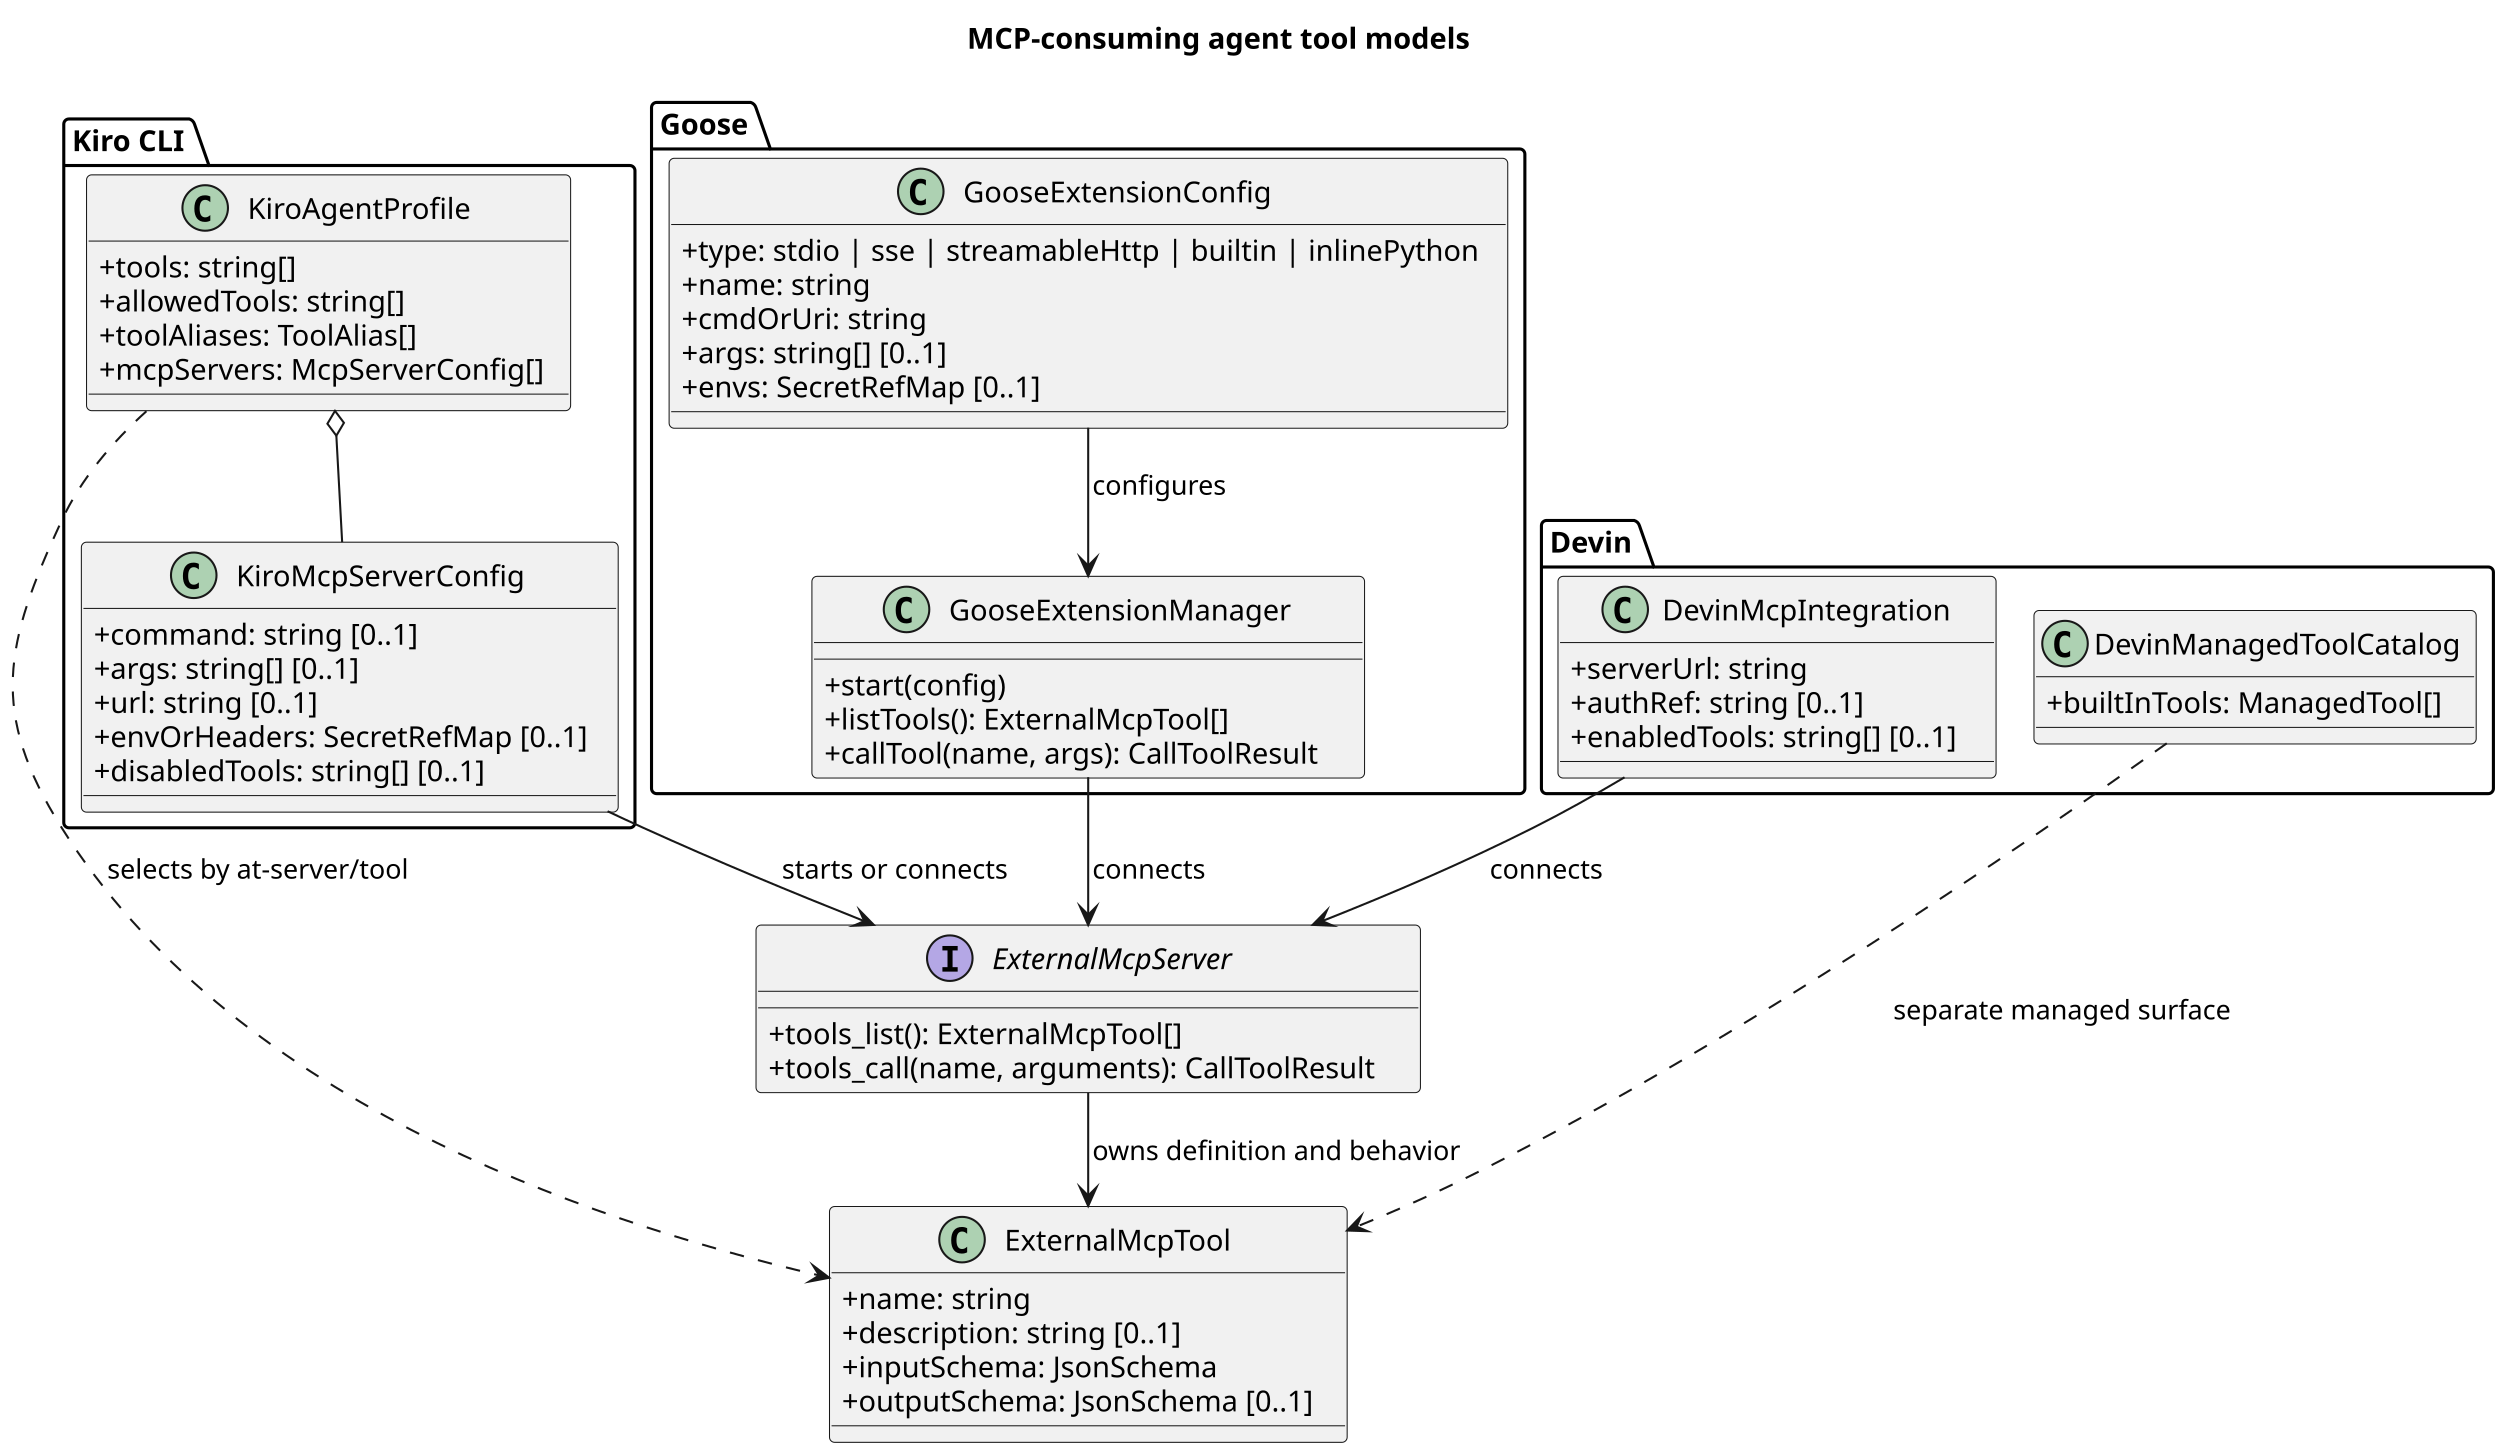
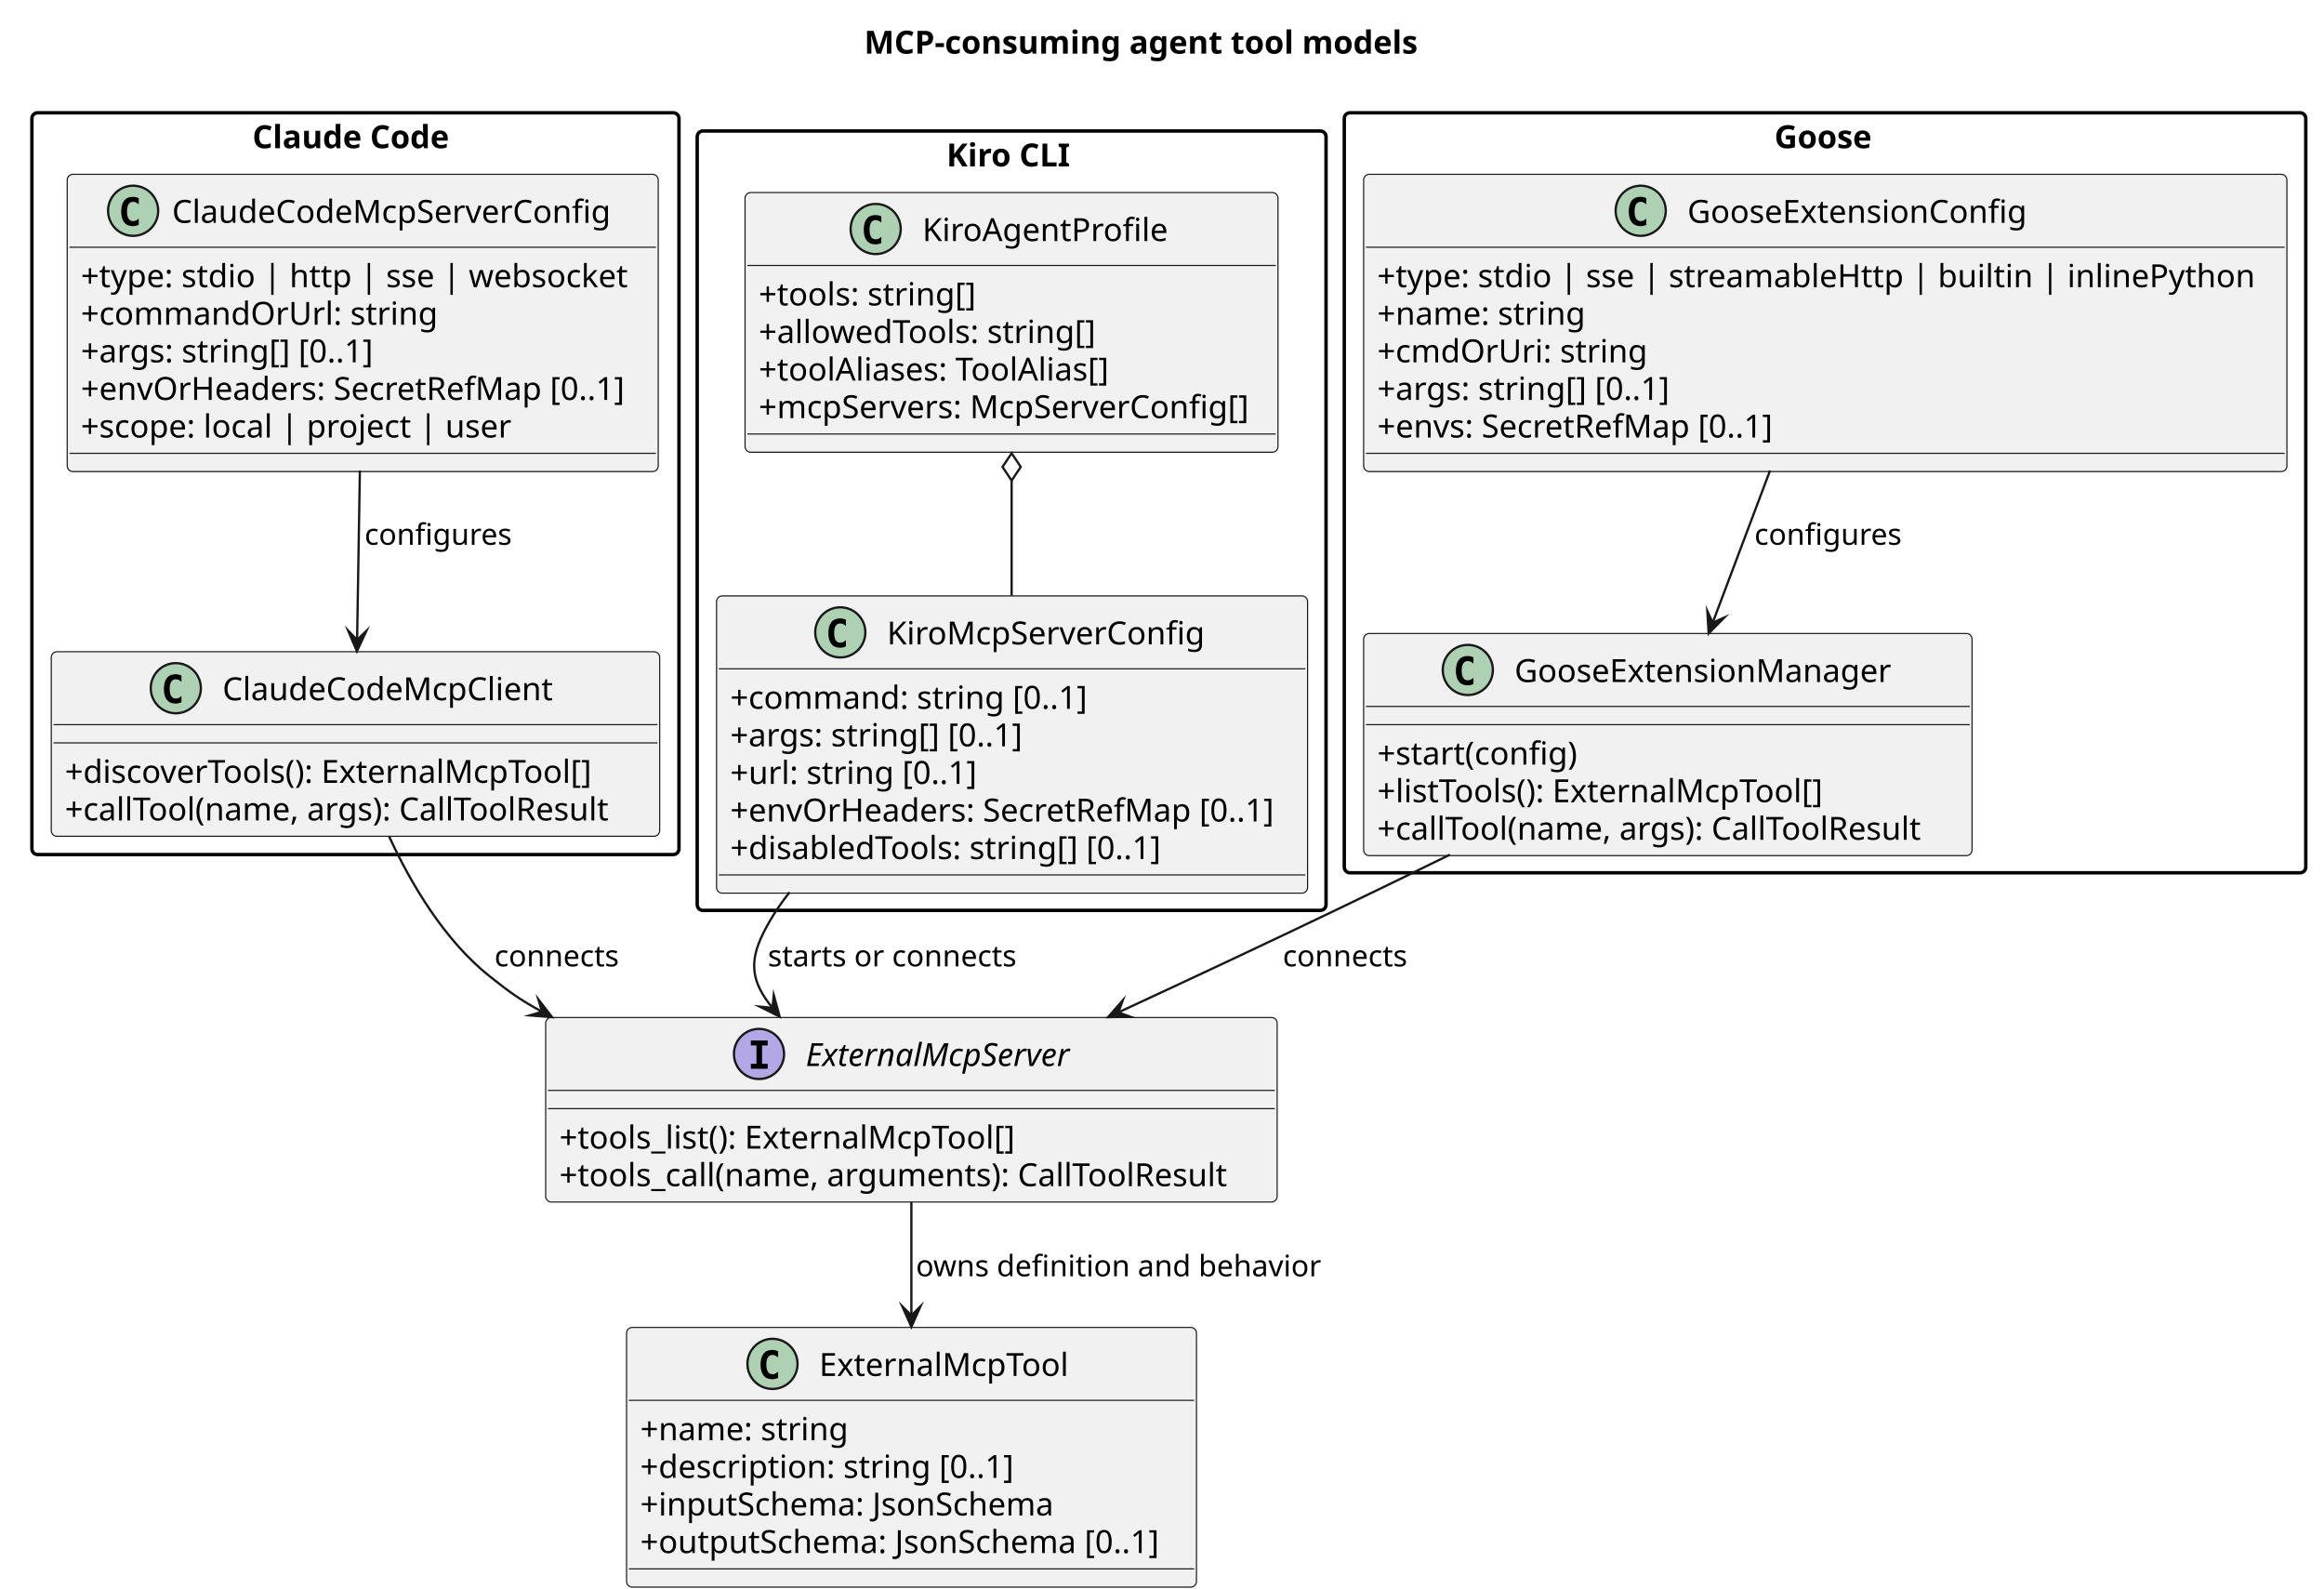
- <svg xmlns="http://www.w3.org/2000/svg" contentStyleType="text/css" data-diagram-type="CLASS" height="697px" preserveAspectRatio="none" style="width:1208px;height:697px;background:#FFFFFF;" version="1.1" viewBox="0 0 1208 697" width="1208px" zoomAndPan="magnify">
+ <svg xmlns="http://www.w3.org/2000/svg" contentStyleType="text/css" data-diagram-type="CLASS" height="697px" preserveAspectRatio="none" style="width:1020px;height:697px;background:#FFFFFF;" version="1.1" viewBox="0 0 1020 697" width="1020px" zoomAndPan="magnify">
  <defs />
  <g>
-     <g class="title" data-source-line="415">
-       <text fill="#000000" font-family="sans-serif" font-size="14" font-weight="700" lengthAdjust="spacing" textLength="254.42" x="467.29" y="23.535">MCP-consuming agent tool models</text>
+     <g class="title" data-source-line="450">
+       <text fill="#000000" font-family="sans-serif" font-size="14" font-weight="700" lengthAdjust="spacing" textLength="254.42" x="379.29" y="23.535">MCP-consuming agent tool models</text>
    </g>
-     <g class="cluster" data-qualified-name="Kiro CLI" data-source-line="432" id="ent0004">
-       <path d="M33.315,57.488 L91.484,57.488 A3.75,3.75 0 0 1 93.984,59.988 L100.984,79.977 L304.315,79.977 A2.5,2.5 0 0 1 306.815,82.477 L306.815,397.488 A2.5,2.5 0 0 1 304.315,399.988 L33.315,399.988 A2.5,2.5 0 0 1 30.815,397.488 L30.815,59.988 A2.5,2.5 0 0 1 33.315,57.488" fill="none" style="stroke:#000000;stroke-width:1.5;" />
-       <line style="stroke:#000000;stroke-width:1.5;" x1="30.815" x2="100.984" y1="79.977" y2="79.977" />
-       <text fill="#000000" font-family="sans-serif" font-size="14" font-weight="700" lengthAdjust="spacing" textLength="57.169" x="34.815" y="73.023">Kiro CLI</text>
+     <g class="cluster" data-qualified-name="Claude Code" data-source-line="471" id="ent0004">
+       <rect fill="none" height="325.5" rx="2.5" ry="2.5" style="stroke:#000000;stroke-width:1.5;" width="284" x="14" y="49.488" />
+       <text fill="#000000" font-family="sans-serif" font-size="14" font-weight="700" lengthAdjust="spacing" textLength="90.439" x="110.78" y="65.023">Claude Code</text>
    </g>
-     <g class="cluster" data-qualified-name="Goose" data-source-line="451" id="ent0010">
-       <path d="M317.315,49.488 L362.756,49.488 A3.75,3.75 0 0 1 365.256,51.988 L372.256,71.977 L734.315,71.977 A2.5,2.5 0 0 1 736.815,74.477 L736.815,380.988 A2.5,2.5 0 0 1 734.315,383.488 L317.315,383.488 A2.5,2.5 0 0 1 314.815,380.988 L314.815,51.988 A2.5,2.5 0 0 1 317.315,49.488" fill="none" style="stroke:#000000;stroke-width:1.5;" />
-       <line style="stroke:#000000;stroke-width:1.5;" x1="314.815" x2="372.256" y1="71.977" y2="71.977" />
-       <text fill="#000000" font-family="sans-serif" font-size="14" font-weight="700" lengthAdjust="spacing" textLength="44.44" x="318.815" y="65.023">Goose</text>
+     <g class="cluster" data-qualified-name="Kiro CLI" data-source-line="487" id="ent0009">
+       <rect fill="none" height="342" rx="2.5" ry="2.5" style="stroke:#000000;stroke-width:1.5;" width="276" x="306" y="57.488" />
+       <text fill="#000000" font-family="sans-serif" font-size="14" font-weight="700" lengthAdjust="spacing" textLength="57.169" x="415.416" y="73.023">Kiro CLI</text>
    </g>
-     <g class="cluster" data-qualified-name="Devin" data-source-line="468" id="ent0015">
-       <path d="M747.315,251.488 L789.673,251.488 A3.75,3.75 0 0 1 792.173,253.988 L799.173,273.977 L1202.315,273.977 A2.5,2.5 0 0 1 1204.815,276.477 L1204.815,380.988 A2.5,2.5 0 0 1 1202.315,383.488 L747.315,383.488 A2.5,2.5 0 0 1 744.815,380.988 L744.815,253.988 A2.5,2.5 0 0 1 747.315,251.488" fill="none" style="stroke:#000000;stroke-width:1.5;" />
-       <line style="stroke:#000000;stroke-width:1.5;" x1="744.815" x2="799.173" y1="273.977" y2="273.977" />
-       <text fill="#000000" font-family="sans-serif" font-size="14" font-weight="700" lengthAdjust="spacing" textLength="41.357" x="748.815" y="267.023">Devin</text>
+     <g class="cluster" data-qualified-name="Goose" data-source-line="505" id="ent0014">
+       <rect fill="none" height="333.5" rx="2.5" ry="2.5" style="stroke:#000000;stroke-width:1.5;" width="422" x="590" y="49.488" />
+       <text fill="#000000" font-family="sans-serif" font-size="14" font-weight="700" lengthAdjust="spacing" textLength="44.44" x="778.78" y="65.023">Goose</text>
    </g>
-     <g class="entity" data-qualified-name="ExternalMcpTool" data-source-line="420" id="ent0001">
-       <rect fill="#F1F1F1" height="113.953" rx="2.5" ry="2.5" style="stroke:#181818;stroke-width:0.5;" width="250.13" x="400.815" y="582.988" />
-       <ellipse cx="464.858" cy="598.988" fill="#ADD1B2" rx="11" ry="11" style="stroke:#181818;stroke-width:1;" />
-       <path d="M467.331,605.131 Q466.75,605.43 466.111,605.58 Q465.472,605.729 464.766,605.729 Q462.259,605.729 460.939,604.077 Q459.62,602.425 459.62,599.304 Q459.62,596.175 460.939,594.523 Q462.259,592.871 464.766,592.871 Q465.472,592.871 466.119,593.02 Q466.767,593.17 467.331,593.469 L467.331,596.191 Q466.7,595.61 466.107,595.341 Q465.513,595.071 464.882,595.071 Q463.538,595.071 462.853,596.138 Q462.168,597.204 462.168,599.304 Q462.168,601.396 462.853,602.463 Q463.538,603.529 464.882,603.529 Q465.513,603.529 466.107,603.26 Q466.7,602.99 467.331,602.409 Z " fill="#000000" />
-       <text fill="#000000" font-family="sans-serif" font-size="14" lengthAdjust="spacing" textLength="113.545" x="485.358" y="604.279">ExternalMcpTool</text>
-       <line style="stroke:#181818;stroke-width:0.5;" x1="401.815" x2="649.945" y1="614.988" y2="614.988" />
-       <text fill="#000000" font-family="sans-serif" font-size="14" lengthAdjust="spacing" textLength="96.845" x="406.815" y="632.523">+name: string</text>
-       <text fill="#000000" font-family="sans-serif" font-size="14" lengthAdjust="spacing" textLength="175.731" x="406.815" y="649.012">+description: string [0..1]</text>
-       <text fill="#000000" font-family="sans-serif" font-size="14" lengthAdjust="spacing" textLength="188.241" x="406.815" y="665.5">+inputSchema: JsonSchema</text>
-       <text fill="#000000" font-family="sans-serif" font-size="14" lengthAdjust="spacing" textLength="238.13" x="406.815" y="681.988">+outputSchema: JsonSchema [0..1]</text>
-       <line style="stroke:#181818;stroke-width:0.5;" x1="401.815" x2="649.945" y1="688.941" y2="688.941" />
+     <g class="entity" data-qualified-name="ExternalMcpTool" data-source-line="459" id="ent0001">
+       <rect fill="#F1F1F1" height="113.953" rx="2.5" ry="2.5" style="stroke:#181818;stroke-width:0.5;" width="250.13" x="275" y="582.488" />
+       <ellipse cx="339.043" cy="598.488" fill="#ADD1B2" rx="11" ry="11" style="stroke:#181818;stroke-width:1;" />
+       <path d="M341.516,604.631 Q340.935,604.93 340.295,605.08 Q339.656,605.229 338.951,605.229 Q336.444,605.229 335.124,603.577 Q333.804,601.925 333.804,598.804 Q333.804,595.675 335.124,594.023 Q336.444,592.371 338.951,592.371 Q339.656,592.371 340.304,592.52 Q340.951,592.67 341.516,592.969 L341.516,595.691 Q340.885,595.11 340.291,594.841 Q339.698,594.571 339.067,594.571 Q337.722,594.571 337.037,595.638 Q336.353,596.704 336.353,598.804 Q336.353,600.896 337.037,601.963 Q337.722,603.029 339.067,603.029 Q339.698,603.029 340.291,602.76 Q340.885,602.49 341.516,601.909 Z " fill="#000000" />
+       <text fill="#000000" font-family="sans-serif" font-size="14" lengthAdjust="spacing" textLength="113.545" x="359.543" y="603.779">ExternalMcpTool</text>
+       <line style="stroke:#181818;stroke-width:0.5;" x1="276" x2="524.13" y1="614.488" y2="614.488" />
+       <text fill="#000000" font-family="sans-serif" font-size="14" lengthAdjust="spacing" textLength="96.845" x="281" y="632.023">+name: string</text>
+       <text fill="#000000" font-family="sans-serif" font-size="14" lengthAdjust="spacing" textLength="175.731" x="281" y="648.512">+description: string [0..1]</text>
+       <text fill="#000000" font-family="sans-serif" font-size="14" lengthAdjust="spacing" textLength="188.241" x="281" y="665">+inputSchema: JsonSchema</text>
+       <text fill="#000000" font-family="sans-serif" font-size="14" lengthAdjust="spacing" textLength="238.13" x="281" y="681.488">+outputSchema: JsonSchema [0..1]</text>
+       <line style="stroke:#181818;stroke-width:0.5;" x1="276" x2="524.13" y1="688.441" y2="688.441" />
    </g>
-     <g class="entity" data-qualified-name="ExternalMcpServer" data-source-line="426" id="ent0002">
-       <rect fill="#F1F1F1" height="80.977" rx="2.5" ry="2.5" style="stroke:#181818;stroke-width:0.5;" width="321.039" x="365.315" y="446.988" />
-       <ellipse cx="458.94" cy="462.988" fill="#B4A7E5" rx="11" ry="11" style="stroke:#181818;stroke-width:1;" />
-       <path d="M455.368,459.253 L455.368,457.095 L462.748,457.095 L462.748,459.253 L460.282,459.253 L460.282,467.33 L462.748,467.33 L462.748,469.488 L455.368,469.488 L455.368,467.33 L457.834,467.33 L457.834,459.253 Z " fill="#000000" />
-       <text fill="#000000" font-family="sans-serif" font-size="14" font-style="italic" lengthAdjust="spacing" textLength="125.289" x="479.44" y="468.279">ExternalMcpServer</text>
-       <line style="stroke:#181818;stroke-width:0.5;" x1="366.315" x2="685.355" y1="478.988" y2="478.988" />
-       <line style="stroke:#181818;stroke-width:0.5;" x1="366.315" x2="685.355" y1="486.988" y2="486.988" />
-       <text fill="#000000" font-family="sans-serif" font-size="14" lengthAdjust="spacing" textLength="212.83" x="371.315" y="504.523">+tools_list(): ExternalMcpTool[]</text>
-       <text fill="#000000" font-family="sans-serif" font-size="14" lengthAdjust="spacing" textLength="309.039" x="371.315" y="521.012">+tools_call(name, arguments): CallToolResult</text>
+     <g class="entity" data-qualified-name="ExternalMcpServer" data-source-line="465" id="ent0002">
+       <rect fill="#F1F1F1" height="80.977" rx="2.5" ry="2.5" style="stroke:#181818;stroke-width:0.5;" width="321.039" x="239.5" y="446.488" />
+       <ellipse cx="333.125" cy="462.488" fill="#B4A7E5" rx="11" ry="11" style="stroke:#181818;stroke-width:1;" />
+       <path d="M329.553,458.753 L329.553,456.595 L336.932,456.595 L336.932,458.753 L334.467,458.753 L334.467,466.83 L336.932,466.83 L336.932,468.988 L329.553,468.988 L329.553,466.83 L332.018,466.83 L332.018,458.753 Z " fill="#000000" />
+       <text fill="#000000" font-family="sans-serif" font-size="14" font-style="italic" lengthAdjust="spacing" textLength="125.289" x="353.625" y="467.779">ExternalMcpServer</text>
+       <line style="stroke:#181818;stroke-width:0.5;" x1="240.5" x2="559.539" y1="478.488" y2="478.488" />
+       <line style="stroke:#181818;stroke-width:0.5;" x1="240.5" x2="559.539" y1="486.488" y2="486.488" />
+       <text fill="#000000" font-family="sans-serif" font-size="14" lengthAdjust="spacing" textLength="212.83" x="245.5" y="504.023">+tools_list(): ExternalMcpTool[]</text>
+       <text fill="#000000" font-family="sans-serif" font-size="14" lengthAdjust="spacing" textLength="309.039" x="245.5" y="520.512">+tools_call(name, arguments): CallToolResult</text>
    </g>
-     <g class="entity" data-qualified-name="Kiro CLI.KiroAgentProfile" data-source-line="433" id="ent0005">
-       <rect fill="#F1F1F1" height="113.953" rx="2.5" ry="2.5" style="stroke:#181818;stroke-width:0.5;" width="233.908" x="41.815" y="84.488" />
-       <ellipse cx="99.152" cy="100.488" fill="#ADD1B2" rx="11" ry="11" style="stroke:#181818;stroke-width:1;" />
-       <path d="M101.625,106.631 Q101.044,106.93 100.405,107.08 Q99.766,107.229 99.06,107.229 Q96.553,107.229 95.233,105.577 Q93.913,103.925 93.913,100.804 Q93.913,97.675 95.233,96.023 Q96.553,94.371 99.06,94.371 Q99.766,94.371 100.413,94.52 Q101.061,94.67 101.625,94.969 L101.625,97.691 Q100.994,97.11 100.401,96.841 Q99.807,96.571 99.176,96.571 Q97.832,96.571 97.147,97.638 Q96.462,98.704 96.462,100.804 Q96.462,102.896 97.147,103.963 Q97.832,105.029 99.176,105.029 Q99.807,105.029 100.401,104.76 Q100.994,104.49 101.625,103.909 Z " fill="#000000" />
-       <text fill="#000000" font-family="sans-serif" font-size="14" lengthAdjust="spacing" textLength="110.735" x="119.652" y="105.779">KiroAgentProfile</text>
-       <line style="stroke:#181818;stroke-width:0.5;" x1="42.815" x2="274.724" y1="116.488" y2="116.488" />
-       <text fill="#000000" font-family="sans-serif" font-size="14" lengthAdjust="spacing" textLength="102.279" x="47.815" y="134.023">+tools: string[]</text>
-       <text fill="#000000" font-family="sans-serif" font-size="14" lengthAdjust="spacing" textLength="157.719" x="47.815" y="150.512">+allowedTools: string[]</text>
-       <text fill="#000000" font-family="sans-serif" font-size="14" lengthAdjust="spacing" textLength="165.853" x="47.815" y="167">+toolAliases: ToolAlias[]</text>
-       <text fill="#000000" font-family="sans-serif" font-size="14" lengthAdjust="spacing" textLength="221.908" x="47.815" y="183.488">+mcpServers: McpServerConfig[]</text>
-       <line style="stroke:#181818;stroke-width:0.5;" x1="42.815" x2="274.724" y1="190.441" y2="190.441" />
+     <g class="entity" data-qualified-name="Claude Code.ClaudeCodeMcpServerConfig" data-source-line="472" id="ent0005">
+       <rect fill="#F1F1F1" height="130.441" rx="2.5" ry="2.5" style="stroke:#181818;stroke-width:0.5;" width="259.399" x="29.5" y="76.488" />
+       <ellipse cx="58.43" cy="92.488" fill="#ADD1B2" rx="11" ry="11" style="stroke:#181818;stroke-width:1;" />
+       <path d="M60.903,98.631 Q60.322,98.93 59.683,99.08 Q59.044,99.229 58.338,99.229 Q55.831,99.229 54.511,97.577 Q53.191,95.925 53.191,92.804 Q53.191,89.675 54.511,88.023 Q55.831,86.371 58.338,86.371 Q59.044,86.371 59.691,86.52 Q60.339,86.67 60.903,86.969 L60.903,89.691 Q60.272,89.11 59.679,88.841 Q59.085,88.571 58.454,88.571 Q57.109,88.571 56.425,89.638 Q55.74,90.704 55.74,92.804 Q55.74,94.896 56.425,95.963 Q57.109,97.029 58.454,97.029 Q59.085,97.029 59.679,96.76 Q60.272,96.49 60.903,95.909 Z " fill="#000000" />
+       <text fill="#000000" font-family="sans-serif" font-size="14" lengthAdjust="spacing" textLength="196.444" x="75.525" y="97.779">ClaudeCodeMcpServerConfig</text>
+       <line style="stroke:#181818;stroke-width:0.5;" x1="30.5" x2="287.899" y1="108.488" y2="108.488" />
+       <text fill="#000000" font-family="sans-serif" font-size="14" lengthAdjust="spacing" textLength="246.818" x="35.5" y="126.023">+type: stdio | http | sse | websocket</text>
+       <text fill="#000000" font-family="sans-serif" font-size="14" lengthAdjust="spacing" textLength="162.777" x="35.5" y="142.512">+commandOrUrl: string</text>
+       <text fill="#000000" font-family="sans-serif" font-size="14" lengthAdjust="spacing" textLength="138.086" x="35.5" y="159">+args: string[] [0..1]</text>
+       <text fill="#000000" font-family="sans-serif" font-size="14" lengthAdjust="spacing" textLength="247.399" x="35.5" y="175.488">+envOrHeaders: SecretRefMap [0..1]</text>
+       <text fill="#000000" font-family="sans-serif" font-size="14" lengthAdjust="spacing" textLength="196.239" x="35.5" y="191.977">+scope: local | project | user</text>
+       <line style="stroke:#181818;stroke-width:0.5;" x1="30.5" x2="287.899" y1="198.93" y2="198.93" />
    </g>
-     <g class="entity" data-qualified-name="Kiro CLI.KiroMcpServerConfig" data-source-line="439" id="ent0006">
-       <rect fill="#F1F1F1" height="130.441" rx="2.5" ry="2.5" style="stroke:#181818;stroke-width:0.5;" width="259.399" x="39.315" y="261.988" />
-       <ellipse cx="93.617" cy="277.988" fill="#ADD1B2" rx="11" ry="11" style="stroke:#181818;stroke-width:1;" />
-       <path d="M96.09,284.131 Q95.509,284.43 94.87,284.58 Q94.23,284.729 93.525,284.729 Q91.018,284.729 89.698,283.077 Q88.378,281.425 88.378,278.304 Q88.378,275.175 89.698,273.523 Q91.018,271.871 93.525,271.871 Q94.23,271.871 94.878,272.021 Q95.525,272.17 96.09,272.469 L96.09,275.191 Q95.459,274.61 94.865,274.341 Q94.272,274.071 93.641,274.071 Q92.296,274.071 91.612,275.137 Q90.927,276.204 90.927,278.304 Q90.927,280.396 91.612,281.463 Q92.296,282.529 93.641,282.529 Q94.272,282.529 94.865,282.26 Q95.459,281.99 96.09,281.409 Z " fill="#000000" />
-       <text fill="#000000" font-family="sans-serif" font-size="14" lengthAdjust="spacing" textLength="142.297" x="114.117" y="283.279">KiroMcpServerConfig</text>
-       <line style="stroke:#181818;stroke-width:0.5;" x1="40.315" x2="297.715" y1="293.988" y2="293.988" />
-       <text fill="#000000" font-family="sans-serif" font-size="14" lengthAdjust="spacing" textLength="166.797" x="45.315" y="311.523">+command: string [0..1]</text>
-       <text fill="#000000" font-family="sans-serif" font-size="14" lengthAdjust="spacing" textLength="138.086" x="45.315" y="328.012">+args: string[] [0..1]</text>
-       <text fill="#000000" font-family="sans-serif" font-size="14" lengthAdjust="spacing" textLength="118.118" x="45.315" y="344.5">+url: string [0..1]</text>
-       <text fill="#000000" font-family="sans-serif" font-size="14" lengthAdjust="spacing" textLength="247.399" x="45.315" y="360.988">+envOrHeaders: SecretRefMap [0..1]</text>
-       <text fill="#000000" font-family="sans-serif" font-size="14" lengthAdjust="spacing" textLength="203.191" x="45.315" y="377.477">+disabledTools: string[] [0..1]</text>
-       <line style="stroke:#181818;stroke-width:0.5;" x1="40.315" x2="297.715" y1="384.43" y2="384.43" />
+     <g class="entity" data-qualified-name="Claude Code.ClaudeCodeMcpClient" data-source-line="479" id="ent0006">
+       <rect fill="#F1F1F1" height="80.977" rx="2.5" ry="2.5" style="stroke:#181818;stroke-width:0.5;" width="267.035" x="22.5" y="285.988" />
+       <ellipse cx="77.164" cy="301.988" fill="#ADD1B2" rx="11" ry="11" style="stroke:#181818;stroke-width:1;" />
+       <path d="M79.637,308.131 Q79.056,308.43 78.416,308.58 Q77.777,308.729 77.072,308.729 Q74.565,308.729 73.245,307.077 Q71.925,305.425 71.925,302.304 Q71.925,299.175 73.245,297.523 Q74.565,295.871 77.072,295.871 Q77.777,295.871 78.425,296.021 Q79.072,296.17 79.637,296.469 L79.637,299.191 Q79.006,298.61 78.412,298.341 Q77.819,298.071 77.188,298.071 Q75.843,298.071 75.158,299.137 Q74.474,300.204 74.474,302.304 Q74.474,304.396 75.158,305.463 Q75.843,306.529 77.188,306.529 Q77.819,306.529 78.412,306.26 Q79.006,305.99 79.637,305.409 Z " fill="#000000" />
+       <text fill="#000000" font-family="sans-serif" font-size="14" lengthAdjust="spacing" textLength="149.208" x="97.664" y="307.279">ClaudeCodeMcpClient</text>
+       <line style="stroke:#181818;stroke-width:0.5;" x1="23.5" x2="288.535" y1="317.988" y2="317.988" />
+       <line style="stroke:#181818;stroke-width:0.5;" x1="23.5" x2="288.535" y1="325.988" y2="325.988" />
+       <text fill="#000000" font-family="sans-serif" font-size="14" lengthAdjust="spacing" textLength="245.519" x="28.5" y="343.523">+discoverTools(): ExternalMcpTool[]</text>
+       <text fill="#000000" font-family="sans-serif" font-size="14" lengthAdjust="spacing" textLength="255.035" x="28.5" y="360.012">+callTool(name, args): CallToolResult</text>
    </g>
-     <g class="entity" data-qualified-name="Goose.GooseExtensionConfig" data-source-line="452" id="ent0011">
-       <rect fill="#F1F1F1" height="130.441" rx="2.5" ry="2.5" style="stroke:#181818;stroke-width:0.5;" width="405.224" x="323.315" y="76.488" />
-       <ellipse cx="444.916" cy="92.488" fill="#ADD1B2" rx="11" ry="11" style="stroke:#181818;stroke-width:1;" />
-       <path d="M447.39,98.631 Q446.809,98.93 446.169,99.08 Q445.53,99.229 444.825,99.229 Q442.318,99.229 440.998,97.577 Q439.678,95.925 439.678,92.804 Q439.678,89.675 440.998,88.023 Q442.318,86.371 444.825,86.371 Q445.53,86.371 446.178,86.52 Q446.825,86.67 447.39,86.969 L447.39,89.691 Q446.759,89.11 446.165,88.841 Q445.572,88.571 444.941,88.571 Q443.596,88.571 442.911,89.638 Q442.226,90.704 442.226,92.804 Q442.226,94.896 442.911,95.963 Q443.596,97.029 444.941,97.029 Q445.572,97.029 446.165,96.76 Q446.759,96.49 447.39,95.909 Z " fill="#000000" />
-       <text fill="#000000" font-family="sans-serif" font-size="14" lengthAdjust="spacing" textLength="153.522" x="465.416" y="97.779">GooseExtensionConfig</text>
-       <line style="stroke:#181818;stroke-width:0.5;" x1="324.315" x2="727.539" y1="108.488" y2="108.488" />
-       <text fill="#000000" font-family="sans-serif" font-size="14" lengthAdjust="spacing" textLength="393.224" x="329.315" y="126.023">+type: stdio | sse | streamableHttp | builtin | inlinePython</text>
-       <text fill="#000000" font-family="sans-serif" font-size="14" lengthAdjust="spacing" textLength="96.845" x="329.315" y="142.512">+name: string</text>
-       <text fill="#000000" font-family="sans-serif" font-size="14" lengthAdjust="spacing" textLength="124.688" x="329.315" y="159">+cmdOrUri: string</text>
-       <text fill="#000000" font-family="sans-serif" font-size="14" lengthAdjust="spacing" textLength="138.086" x="329.315" y="175.488">+args: string[] [0..1]</text>
-       <text fill="#000000" font-family="sans-serif" font-size="14" lengthAdjust="spacing" textLength="182.636" x="329.315" y="191.977">+envs: SecretRefMap [0..1]</text>
-       <line style="stroke:#181818;stroke-width:0.5;" x1="324.315" x2="727.539" y1="198.93" y2="198.93" />
+     <g class="entity" data-qualified-name="Kiro CLI.KiroAgentProfile" data-source-line="488" id="ent0010">
+       <rect fill="#F1F1F1" height="113.953" rx="2.5" ry="2.5" style="stroke:#181818;stroke-width:0.5;" width="233.908" x="327" y="84.488" />
+       <ellipse cx="384.336" cy="100.488" fill="#ADD1B2" rx="11" ry="11" style="stroke:#181818;stroke-width:1;" />
+       <path d="M386.81,106.631 Q386.228,106.93 385.589,107.08 Q384.95,107.229 384.245,107.229 Q381.738,107.229 380.418,105.577 Q379.098,103.925 379.098,100.804 Q379.098,97.675 380.418,96.023 Q381.738,94.371 384.245,94.371 Q384.95,94.371 385.598,94.52 Q386.245,94.67 386.81,94.969 L386.81,97.691 Q386.179,97.11 385.585,96.841 Q384.992,96.571 384.361,96.571 Q383.016,96.571 382.331,97.638 Q381.647,98.704 381.647,100.804 Q381.647,102.896 382.331,103.963 Q383.016,105.029 384.361,105.029 Q384.992,105.029 385.585,104.76 Q386.179,104.49 386.81,103.909 Z " fill="#000000" />
+       <text fill="#000000" font-family="sans-serif" font-size="14" lengthAdjust="spacing" textLength="110.735" x="404.836" y="105.779">KiroAgentProfile</text>
+       <line style="stroke:#181818;stroke-width:0.5;" x1="328" x2="559.908" y1="116.488" y2="116.488" />
+       <text fill="#000000" font-family="sans-serif" font-size="14" lengthAdjust="spacing" textLength="102.279" x="333" y="134.023">+tools: string[]</text>
+       <text fill="#000000" font-family="sans-serif" font-size="14" lengthAdjust="spacing" textLength="157.719" x="333" y="150.512">+allowedTools: string[]</text>
+       <text fill="#000000" font-family="sans-serif" font-size="14" lengthAdjust="spacing" textLength="165.853" x="333" y="167">+toolAliases: ToolAlias[]</text>
+       <text fill="#000000" font-family="sans-serif" font-size="14" lengthAdjust="spacing" textLength="221.908" x="333" y="183.488">+mcpServers: McpServerConfig[]</text>
+       <line style="stroke:#181818;stroke-width:0.5;" x1="328" x2="559.908" y1="190.441" y2="190.441" />
    </g>
-     <g class="entity" data-qualified-name="Goose.GooseExtensionManager" data-source-line="459" id="ent0012">
-       <rect fill="#F1F1F1" height="97.465" rx="2.5" ry="2.5" style="stroke:#181818;stroke-width:0.5;" width="267.035" x="392.315" y="278.488" />
-       <ellipse cx="438.038" cy="294.488" fill="#ADD1B2" rx="11" ry="11" style="stroke:#181818;stroke-width:1;" />
-       <path d="M440.511,300.631 Q439.93,300.93 439.291,301.08 Q438.651,301.229 437.946,301.229 Q435.439,301.229 434.119,299.577 Q432.799,297.925 432.799,294.804 Q432.799,291.675 434.119,290.023 Q435.439,288.371 437.946,288.371 Q438.651,288.371 439.299,288.521 Q439.946,288.67 440.511,288.969 L440.511,291.691 Q439.88,291.11 439.286,290.841 Q438.693,290.571 438.062,290.571 Q436.717,290.571 436.032,291.637 Q435.348,292.704 435.348,294.804 Q435.348,296.896 436.032,297.963 Q436.717,299.029 438.062,299.029 Q438.693,299.029 439.286,298.76 Q439.88,298.49 440.511,297.909 Z " fill="#000000" />
-       <text fill="#000000" font-family="sans-serif" font-size="14" lengthAdjust="spacing" textLength="167.091" x="458.538" y="299.779">GooseExtensionManager</text>
-       <line style="stroke:#181818;stroke-width:0.5;" x1="393.315" x2="658.351" y1="310.488" y2="310.488" />
-       <line style="stroke:#181818;stroke-width:0.5;" x1="393.315" x2="658.351" y1="318.488" y2="318.488" />
-       <text fill="#000000" font-family="sans-serif" font-size="14" lengthAdjust="spacing" textLength="93.686" x="398.315" y="336.023">+start(config)</text>
-       <text fill="#000000" font-family="sans-serif" font-size="14" lengthAdjust="spacing" textLength="209.446" x="398.315" y="352.512">+listTools(): ExternalMcpTool[]</text>
-       <text fill="#000000" font-family="sans-serif" font-size="14" lengthAdjust="spacing" textLength="255.035" x="398.315" y="369">+callTool(name, args): CallToolResult</text>
+     <g class="entity" data-qualified-name="Kiro CLI.KiroMcpServerConfig" data-source-line="494" id="ent0011">
+       <rect fill="#F1F1F1" height="130.441" rx="2.5" ry="2.5" style="stroke:#181818;stroke-width:0.5;" width="259.399" x="314.5" y="261.488" />
+       <ellipse cx="368.801" cy="277.488" fill="#ADD1B2" rx="11" ry="11" style="stroke:#181818;stroke-width:1;" />
+       <path d="M371.274,283.631 Q370.693,283.93 370.054,284.08 Q369.415,284.229 368.709,284.229 Q366.203,284.229 364.883,282.577 Q363.563,280.925 363.563,277.804 Q363.563,274.675 364.883,273.023 Q366.203,271.371 368.709,271.371 Q369.415,271.371 370.062,271.521 Q370.71,271.67 371.274,271.969 L371.274,274.691 Q370.644,274.11 370.05,273.841 Q369.457,273.571 368.826,273.571 Q367.481,273.571 366.796,274.637 Q366.111,275.704 366.111,277.804 Q366.111,279.896 366.796,280.963 Q367.481,282.029 368.826,282.029 Q369.457,282.029 370.05,281.76 Q370.644,281.49 371.274,280.909 Z " fill="#000000" />
+       <text fill="#000000" font-family="sans-serif" font-size="14" lengthAdjust="spacing" textLength="142.297" x="389.301" y="282.779">KiroMcpServerConfig</text>
+       <line style="stroke:#181818;stroke-width:0.5;" x1="315.5" x2="572.899" y1="293.488" y2="293.488" />
+       <text fill="#000000" font-family="sans-serif" font-size="14" lengthAdjust="spacing" textLength="166.797" x="320.5" y="311.023">+command: string [0..1]</text>
+       <text fill="#000000" font-family="sans-serif" font-size="14" lengthAdjust="spacing" textLength="138.086" x="320.5" y="327.512">+args: string[] [0..1]</text>
+       <text fill="#000000" font-family="sans-serif" font-size="14" lengthAdjust="spacing" textLength="118.118" x="320.5" y="344">+url: string [0..1]</text>
+       <text fill="#000000" font-family="sans-serif" font-size="14" lengthAdjust="spacing" textLength="247.399" x="320.5" y="360.488">+envOrHeaders: SecretRefMap [0..1]</text>
+       <text fill="#000000" font-family="sans-serif" font-size="14" lengthAdjust="spacing" textLength="203.191" x="320.5" y="376.977">+disabledTools: string[] [0..1]</text>
+       <line style="stroke:#181818;stroke-width:0.5;" x1="315.5" x2="572.899" y1="383.93" y2="383.93" />
    </g>
-     <g class="entity" data-qualified-name="Devin.DevinMcpIntegration" data-source-line="469" id="ent0016">
-       <rect fill="#F1F1F1" height="97.465" rx="2.5" ry="2.5" style="stroke:#181818;stroke-width:0.5;" width="211.685" x="752.815" y="278.488" />
-       <ellipse cx="785.301" cy="294.488" fill="#ADD1B2" rx="11" ry="11" style="stroke:#181818;stroke-width:1;" />
-       <path d="M787.774,300.631 Q787.193,300.93 786.554,301.08 Q785.915,301.229 785.209,301.229 Q782.703,301.229 781.383,299.577 Q780.063,297.925 780.063,294.804 Q780.063,291.675 781.383,290.023 Q782.703,288.371 785.209,288.371 Q785.915,288.371 786.562,288.521 Q787.21,288.67 787.774,288.969 L787.774,291.691 Q787.144,291.11 786.55,290.841 Q785.957,290.571 785.326,290.571 Q783.981,290.571 783.296,291.637 Q782.611,292.704 782.611,294.804 Q782.611,296.896 783.296,297.963 Q783.981,299.029 785.326,299.029 Q785.957,299.029 786.55,298.76 Q787.144,298.49 787.774,297.909 Z " fill="#000000" />
-       <text fill="#000000" font-family="sans-serif" font-size="14" lengthAdjust="spacing" textLength="140.827" x="803.187" y="299.779">DevinMcpIntegration</text>
-       <line style="stroke:#181818;stroke-width:0.5;" x1="753.815" x2="963.5" y1="310.488" y2="310.488" />
-       <text fill="#000000" font-family="sans-serif" font-size="14" lengthAdjust="spacing" textLength="120.47" x="758.815" y="328.023">+serverUrl: string</text>
-       <text fill="#000000" font-family="sans-serif" font-size="14" lengthAdjust="spacing" textLength="151.799" x="758.815" y="344.512">+authRef: string [0..1]</text>
-       <text fill="#000000" font-family="sans-serif" font-size="14" lengthAdjust="spacing" textLength="199.685" x="758.815" y="361">+enabledTools: string[] [0..1]</text>
-       <line style="stroke:#181818;stroke-width:0.5;" x1="753.815" x2="963.5" y1="367.953" y2="367.953" />
+     <g class="entity" data-qualified-name="Goose.GooseExtensionConfig" data-source-line="506" id="ent0015">
+       <rect fill="#F1F1F1" height="130.441" rx="2.5" ry="2.5" style="stroke:#181818;stroke-width:0.5;" width="405.224" x="598.5" y="76.488" />
+       <ellipse cx="720.101" cy="92.488" fill="#ADD1B2" rx="11" ry="11" style="stroke:#181818;stroke-width:1;" />
+       <path d="M722.574,98.631 Q721.993,98.93 721.354,99.08 Q720.715,99.229 720.009,99.229 Q717.502,99.229 716.183,97.577 Q714.863,95.925 714.863,92.804 Q714.863,89.675 716.183,88.023 Q717.502,86.371 720.009,86.371 Q720.715,86.371 721.362,86.52 Q722.01,86.67 722.574,86.969 L722.574,89.691 Q721.943,89.11 721.35,88.841 Q720.756,88.571 720.125,88.571 Q718.781,88.571 718.096,89.638 Q717.411,90.704 717.411,92.804 Q717.411,94.896 718.096,95.963 Q718.781,97.029 720.125,97.029 Q720.756,97.029 721.35,96.76 Q721.943,96.49 722.574,95.909 Z " fill="#000000" />
+       <text fill="#000000" font-family="sans-serif" font-size="14" lengthAdjust="spacing" textLength="153.522" x="740.601" y="97.779">GooseExtensionConfig</text>
+       <line style="stroke:#181818;stroke-width:0.5;" x1="599.5" x2="1002.724" y1="108.488" y2="108.488" />
+       <text fill="#000000" font-family="sans-serif" font-size="14" lengthAdjust="spacing" textLength="393.224" x="604.5" y="126.023">+type: stdio | sse | streamableHttp | builtin | inlinePython</text>
+       <text fill="#000000" font-family="sans-serif" font-size="14" lengthAdjust="spacing" textLength="96.845" x="604.5" y="142.512">+name: string</text>
+       <text fill="#000000" font-family="sans-serif" font-size="14" lengthAdjust="spacing" textLength="124.688" x="604.5" y="159">+cmdOrUri: string</text>
+       <text fill="#000000" font-family="sans-serif" font-size="14" lengthAdjust="spacing" textLength="138.086" x="604.5" y="175.488">+args: string[] [0..1]</text>
+       <text fill="#000000" font-family="sans-serif" font-size="14" lengthAdjust="spacing" textLength="182.636" x="604.5" y="191.977">+envs: SecretRefMap [0..1]</text>
+       <line style="stroke:#181818;stroke-width:0.5;" x1="599.5" x2="1002.724" y1="198.93" y2="198.93" />
    </g>
-     <g class="entity" data-qualified-name="Devin.DevinManagedToolCatalog" data-source-line="474" id="ent0017">
-       <rect fill="#F1F1F1" height="64.488" rx="2.5" ry="2.5" style="stroke:#181818;stroke-width:0.5;" width="213.679" x="982.815" y="294.988" />
-       <ellipse cx="997.815" cy="310.988" fill="#ADD1B2" rx="11" ry="11" style="stroke:#181818;stroke-width:1;" />
-       <path d="M1000.288,317.131 Q999.707,317.43 999.068,317.58 Q998.429,317.729 997.724,317.729 Q995.217,317.729 993.897,316.077 Q992.577,314.425 992.577,311.304 Q992.577,308.175 993.897,306.523 Q995.217,304.871 997.724,304.871 Q998.429,304.871 999.077,305.021 Q999.724,305.17 1000.288,305.469 L1000.288,308.191 Q999.658,307.61 999.064,307.341 Q998.471,307.071 997.84,307.071 Q996.495,307.071 995.81,308.137 Q995.125,309.204 995.125,311.304 Q995.125,313.396 995.81,314.463 Q996.495,315.529 997.84,315.529 Q998.471,315.529 999.064,315.26 Q999.658,314.99 1000.288,314.409 Z " fill="#000000" />
-       <text fill="#000000" font-family="sans-serif" font-size="14" lengthAdjust="spacing" textLength="181.679" x="1011.815" y="316.279">DevinManagedToolCatalog</text>
-       <line style="stroke:#181818;stroke-width:0.5;" x1="983.815" x2="1195.494" y1="326.988" y2="326.988" />
-       <text fill="#000000" font-family="sans-serif" font-size="14" lengthAdjust="spacing" textLength="201.53" x="988.815" y="344.523">+builtInTools: ManagedTool[]</text>
-       <line style="stroke:#181818;stroke-width:0.5;" x1="983.815" x2="1195.494" y1="351.477" y2="351.477" />
+     <g class="entity" data-qualified-name="Goose.GooseExtensionManager" data-source-line="513" id="ent0016">
+       <rect fill="#F1F1F1" height="97.465" rx="2.5" ry="2.5" style="stroke:#181818;stroke-width:0.5;" width="267.035" x="598.5" y="277.988" />
+       <ellipse cx="644.222" cy="293.988" fill="#ADD1B2" rx="11" ry="11" style="stroke:#181818;stroke-width:1;" />
+       <path d="M646.695,300.131 Q646.114,300.43 645.475,300.58 Q644.836,300.729 644.13,300.729 Q641.624,300.729 640.304,299.077 Q638.984,297.425 638.984,294.304 Q638.984,291.175 640.304,289.523 Q641.624,287.871 644.13,287.871 Q644.836,287.871 645.483,288.021 Q646.131,288.17 646.695,288.469 L646.695,291.191 Q646.064,290.61 645.471,290.341 Q644.877,290.071 644.247,290.071 Q642.902,290.071 642.217,291.137 Q641.532,292.204 641.532,294.304 Q641.532,296.396 642.217,297.463 Q642.902,298.529 644.247,298.529 Q644.877,298.529 645.471,298.26 Q646.064,297.99 646.695,297.409 Z " fill="#000000" />
+       <text fill="#000000" font-family="sans-serif" font-size="14" lengthAdjust="spacing" textLength="167.091" x="664.722" y="299.279">GooseExtensionManager</text>
+       <line style="stroke:#181818;stroke-width:0.5;" x1="599.5" x2="864.535" y1="309.988" y2="309.988" />
+       <line style="stroke:#181818;stroke-width:0.5;" x1="599.5" x2="864.535" y1="317.988" y2="317.988" />
+       <text fill="#000000" font-family="sans-serif" font-size="14" lengthAdjust="spacing" textLength="93.686" x="604.5" y="335.523">+start(config)</text>
+       <text fill="#000000" font-family="sans-serif" font-size="14" lengthAdjust="spacing" textLength="209.446" x="604.5" y="352.012">+listTools(): ExternalMcpTool[]</text>
+       <text fill="#000000" font-family="sans-serif" font-size="14" lengthAdjust="spacing" textLength="255.035" x="604.5" y="368.5">+callTool(name, args): CallToolResult</text>
    </g>
    <g class="link" data-entity-1="ent0002" data-entity-2="ent0001" data-link-type="dependency" id="lnk3">
-       <polygon fill="#181818" points="525.815,582.734,529.815,573.734,525.815,577.734,521.815,573.734,525.815,582.734" style="stroke:#181818;stroke-width:1;stroke-linejoin:miter;stroke-miterlimit:10;" />
-       <path d="M525.815,528.03 C525.815,544.752 525.815,559.536 525.815,577.734" fill="none" style="stroke:#181818;stroke-width:1;" />
-       <text fill="#000000" font-family="sans-serif" font-size="13" lengthAdjust="spacing" textLength="183.39" x="527.815" y="560.557">owns definition and behavior</text>
+       <polygon fill="#181818" points="400,582.234,404,573.234,400,577.234,396,573.234,400,582.234" style="stroke:#181818;stroke-width:1;stroke-linejoin:miter;stroke-miterlimit:10;" />
+       <path d="M400,527.53 C400,544.252 400,559.036 400,577.234" fill="none" style="stroke:#181818;stroke-width:1;" />
+       <text fill="#000000" font-family="sans-serif" font-size="13" lengthAdjust="spacing" textLength="183.39" x="402" y="560.057">owns definition and behavior</text>
    </g>
-     <g class="link" data-entity-1="ent0005" data-entity-2="ent0006" data-link-type="aggregation" id="lnk7">
-       <polygon fill="none" points="161.87,198.541,158.202,204.75,162.523,210.524,166.191,204.315,161.87,198.541" style="stroke:#181818;stroke-width:1;stroke-linejoin:miter;stroke-miterlimit:10;" />
-       <path d="M162.523,210.524 C163.614,230.549 164.199,241.281 165.325,261.93" fill="none" style="stroke:#181818;stroke-width:1;" />
+     <g class="link" data-entity-1="ent0005" data-entity-2="ent0006" data-link-type="dependency" id="lnk7">
+       <polygon fill="#181818" points="156.651,285.78,160.798,276.847,156.733,280.781,152.799,276.716,156.651,285.78" style="stroke:#181818;stroke-width:1;stroke-linejoin:miter;stroke-miterlimit:10;" />
+       <path d="M157.951,206.493 C157.518,232.879 157.113,257.628 156.733,280.781" fill="none" style="stroke:#181818;stroke-width:1;" />
+       <text fill="#000000" font-family="sans-serif" font-size="13" lengthAdjust="spacing" textLength="66.612" x="160" y="239.057">configures</text>
    </g>
-     <g class="link" data-entity-1="ent0005" data-entity-2="ent0001" data-link-type="dependency" id="lnk8">
-       <polygon fill="#181818" points="400.689,617.417,392.84,611.468,395.821,616.275,391.013,619.256,400.689,617.417" style="stroke:#181818;stroke-width:1;stroke-linejoin:miter;stroke-miterlimit:10;" />
-       <path d="M70.759,198.693 C54.18,213.693 39.136,231.41 29.815,251.488 C2.025,311.352 -5.292,344.101 29.815,399.988 C110.597,528.584 277.279,588.475 395.821,616.275" fill="none" style="stroke:#181818;stroke-width:1;stroke-dasharray:7,7;" />
-       <text fill="#000000" font-family="sans-serif" font-size="13" lengthAdjust="spacing" textLength="155.67" x="51.815" y="424.557">selects by at-server/tool</text>
+     <g class="link" data-entity-1="ent0006" data-entity-2="ent0002" data-link-type="dependency" id="lnk8">
+       <polygon fill="#181818" points="242.299,446.344,236.291,438.54,237.903,443.962,232.481,445.575,242.299,446.344" style="stroke:#181818;stroke-width:1;stroke-linejoin:miter;stroke-miterlimit:10;" />
+       <path d="M170.812,367.103 C180.482,388.045 195.051,412.628 215,428.488 C223.424,435.186 228.237,438.727 237.903,443.962" fill="none" style="stroke:#181818;stroke-width:1;" />
+       <text fill="#000000" font-family="sans-serif" font-size="13" lengthAdjust="spacing" textLength="56.17" x="217" y="424.057">connects</text>
    </g>
-     <g class="link" data-entity-1="ent0006" data-entity-2="ent0002" data-link-type="dependency" id="lnk9">
-       <polygon fill="#181818" points="422.248,446.926,415.362,439.885,417.602,445.079,412.407,447.318,422.248,446.926" style="stroke:#181818;stroke-width:1;stroke-linejoin:miter;stroke-miterlimit:10;" />
-       <path d="M293.582,392.005 C299.387,394.745 305.152,397.419 310.815,399.988 C346.723,416.278 381.999,430.925 417.602,445.079" fill="none" style="stroke:#181818;stroke-width:1;" />
-       <text fill="#000000" font-family="sans-serif" font-size="13" lengthAdjust="spacing" textLength="113.179" x="377.815" y="424.557">starts or connects</text>
+     <g class="link" data-entity-1="ent0010" data-entity-2="ent0011" data-link-type="aggregation" id="lnk12">
+       <polygon fill="none" points="444,198.887,440,204.887,444,210.887,448,204.887,444,198.887" style="stroke:#181818;stroke-width:1;stroke-linejoin:miter;stroke-miterlimit:10;" />
+       <path d="M444,210.887 C444,230.631 444,240.945 444,261.279" fill="none" style="stroke:#181818;stroke-width:1;" />
    </g>
-     <g class="link" data-entity-1="ent0011" data-entity-2="ent0012" data-link-type="dependency" id="lnk13">
-       <polygon fill="#181818" points="525.815,278.33,529.815,269.33,525.815,273.33,521.815,269.33,525.815,278.33" style="stroke:#181818;stroke-width:1;stroke-linejoin:miter;stroke-miterlimit:10;" />
-       <path d="M525.815,206.668 C525.815,230.232 525.815,251.471 525.815,273.33" fill="none" style="stroke:#181818;stroke-width:1;" />
-       <text fill="#000000" font-family="sans-serif" font-size="13" lengthAdjust="spacing" textLength="66.612" x="527.815" y="239.057">configures</text>
+     <g class="link" data-entity-1="ent0011" data-entity-2="ent0002" data-link-type="dependency" id="lnk13">
+       <polygon fill="#181818" points="342.217,446.131,339.6,436.636,339.046,442.265,333.416,441.711,342.217,446.131" style="stroke:#181818;stroke-width:1;stroke-linejoin:miter;stroke-miterlimit:10;" />
+       <path d="M346.557,391.512 C342.098,397.139 338.172,403.132 335,409.488 C328.54,422.431 329.93,431.158 339.046,442.265" fill="none" style="stroke:#181818;stroke-width:1;" />
+       <text fill="#000000" font-family="sans-serif" font-size="13" lengthAdjust="spacing" textLength="113.179" x="337" y="424.057">starts or connects</text>
    </g>
-     <g class="link" data-entity-1="ent0012" data-entity-2="ent0002" data-link-type="dependency" id="lnk14">
-       <polygon fill="#181818" points="525.815,446.974,529.815,437.974,525.815,441.974,521.815,437.974,525.815,446.974" style="stroke:#181818;stroke-width:1;stroke-linejoin:miter;stroke-miterlimit:10;" />
-       <path d="M525.815,375.543 C525.815,398.34 525.815,420.326 525.815,441.974" fill="none" style="stroke:#181818;stroke-width:1;" />
-       <text fill="#000000" font-family="sans-serif" font-size="13" lengthAdjust="spacing" textLength="56.17" x="527.815" y="424.557">connects</text>
+     <g class="link" data-entity-1="ent0015" data-entity-2="ent0016" data-link-type="dependency" id="lnk17">
+       <polygon fill="#181818" points="749.921,277.959,756.839,270.949,751.685,273.281,749.353,268.127,749.921,277.959" style="stroke:#181818;stroke-width:1;stroke-linejoin:miter;stroke-miterlimit:10;" />
+       <path d="M776.867,206.493 C768.006,229.993 759.904,251.482 751.685,273.281" fill="none" style="stroke:#181818;stroke-width:1;" />
+       <text fill="#000000" font-family="sans-serif" font-size="13" lengthAdjust="spacing" textLength="66.612" x="770" y="239.057">configures</text>
    </g>
    <g class="link" data-entity-1="ent0016" data-entity-2="ent0002" data-link-type="dependency" id="lnk18">
-       <polygon fill="#181818" points="634.258,446.902,644.098,447.308,638.907,445.062,641.153,439.87,634.258,446.902" style="stroke:#181818;stroke-width:1;stroke-linejoin:miter;stroke-miterlimit:10;" />
-       <path d="M784.967,375.603 C770.563,384.156 755.4,392.668 740.815,399.988 C706.924,416.999 673.495,431.368 638.907,445.062" fill="none" style="stroke:#181818;stroke-width:1;" />
-       <text fill="#000000" font-family="sans-serif" font-size="13" lengthAdjust="spacing" textLength="56.17" x="719.815" y="424.557">connects</text>
-     </g>
-     <g class="link" data-entity-1="ent0017" data-entity-2="ent0001" data-link-type="dependency" id="lnk19">
-       <polygon fill="#181818" points="650.912,594.595,660.755,594.914,655.544,592.713,657.744,587.502,650.912,594.595" style="stroke:#181818;stroke-width:1;stroke-linejoin:miter;stroke-miterlimit:10;" />
-       <path d="M1046.97,359.168 C979.262,407.515 842.303,501.587 716.815,564.988 C695.946,575.532 677.83,583.66 655.544,592.713" fill="none" style="stroke:#181818;stroke-width:1;stroke-dasharray:7,7;" />
-       <text fill="#000000" font-family="sans-serif" font-size="13" lengthAdjust="spacing" textLength="166.029" x="914.815" y="492.557">separate managed surface</text>
+       <polygon fill="#181818" points="486.313,446.346,496.161,446.191,490.85,444.244,492.797,438.933,486.313,446.346" style="stroke:#181818;stroke-width:1;stroke-linejoin:miter;stroke-miterlimit:10;" />
+       <path d="M636.34,375.052 C619.594,383.267 602.313,391.674 586,399.488 C553.561,415.027 522.303,429.667 490.85,444.244" fill="none" style="stroke:#181818;stroke-width:1;" />
+       <text fill="#000000" font-family="sans-serif" font-size="13" lengthAdjust="spacing" textLength="56.17" x="563" y="424.057">connects</text>
    </g>
  </g>
</svg>
